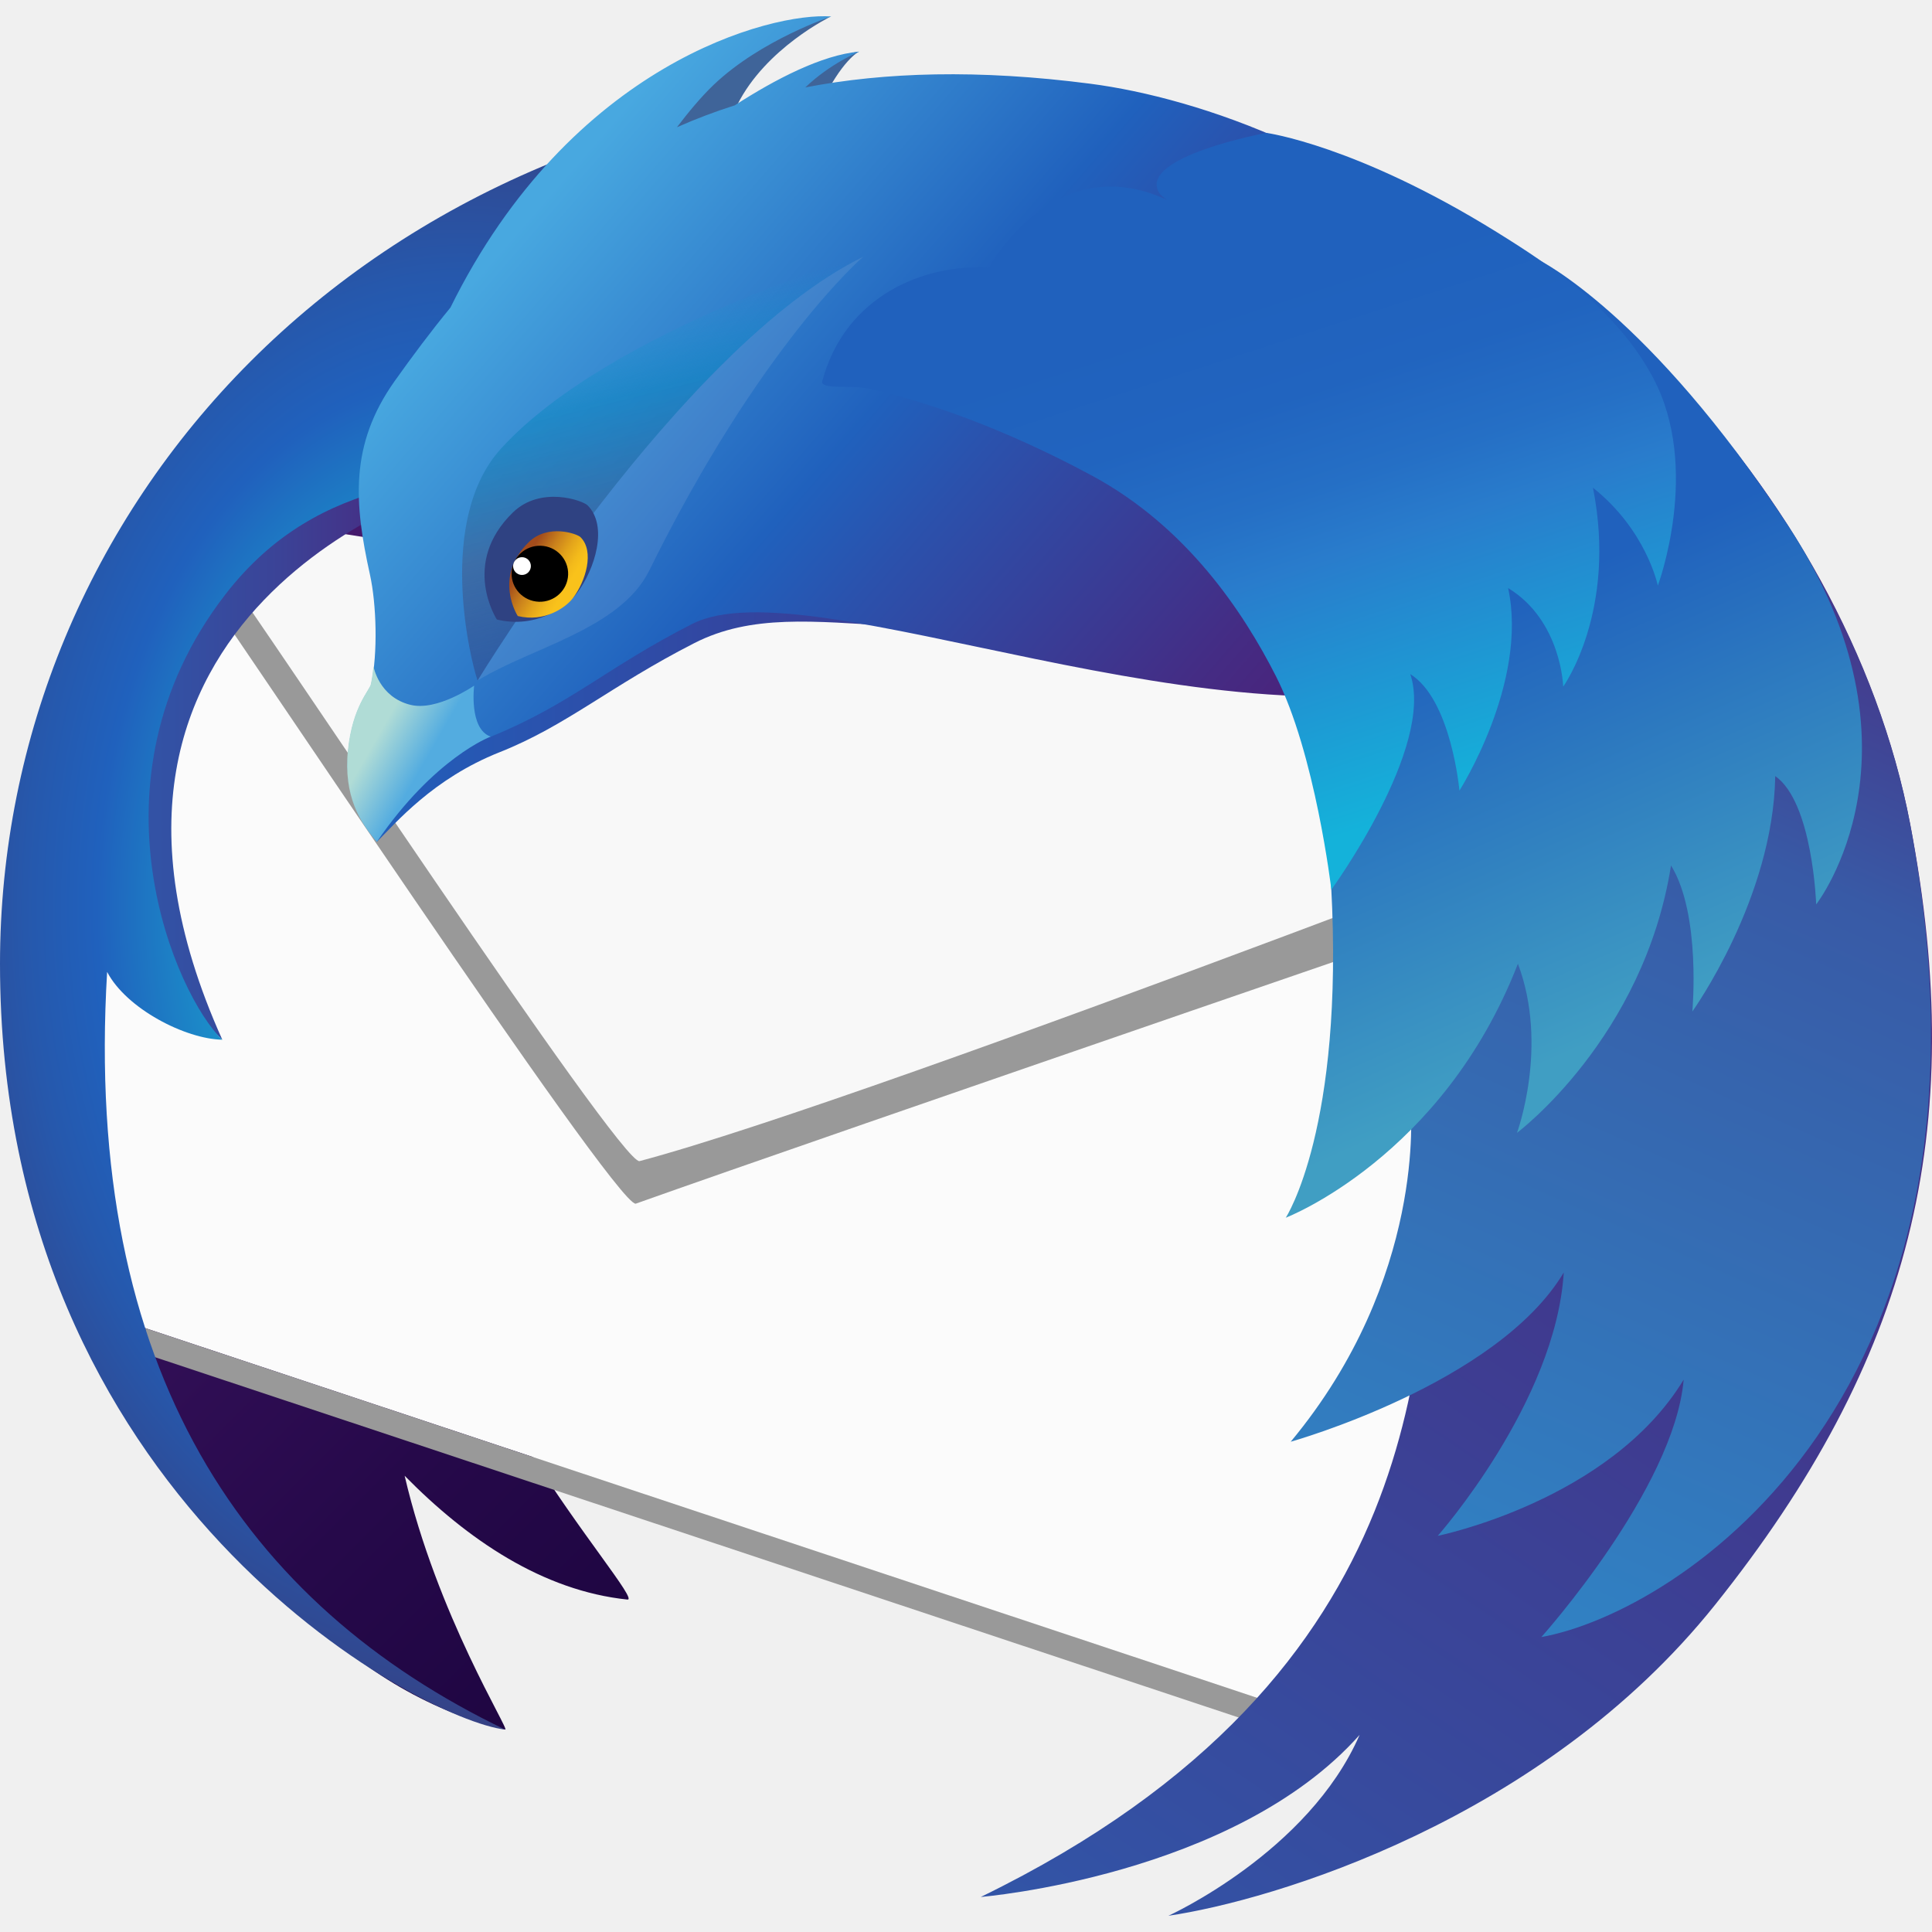
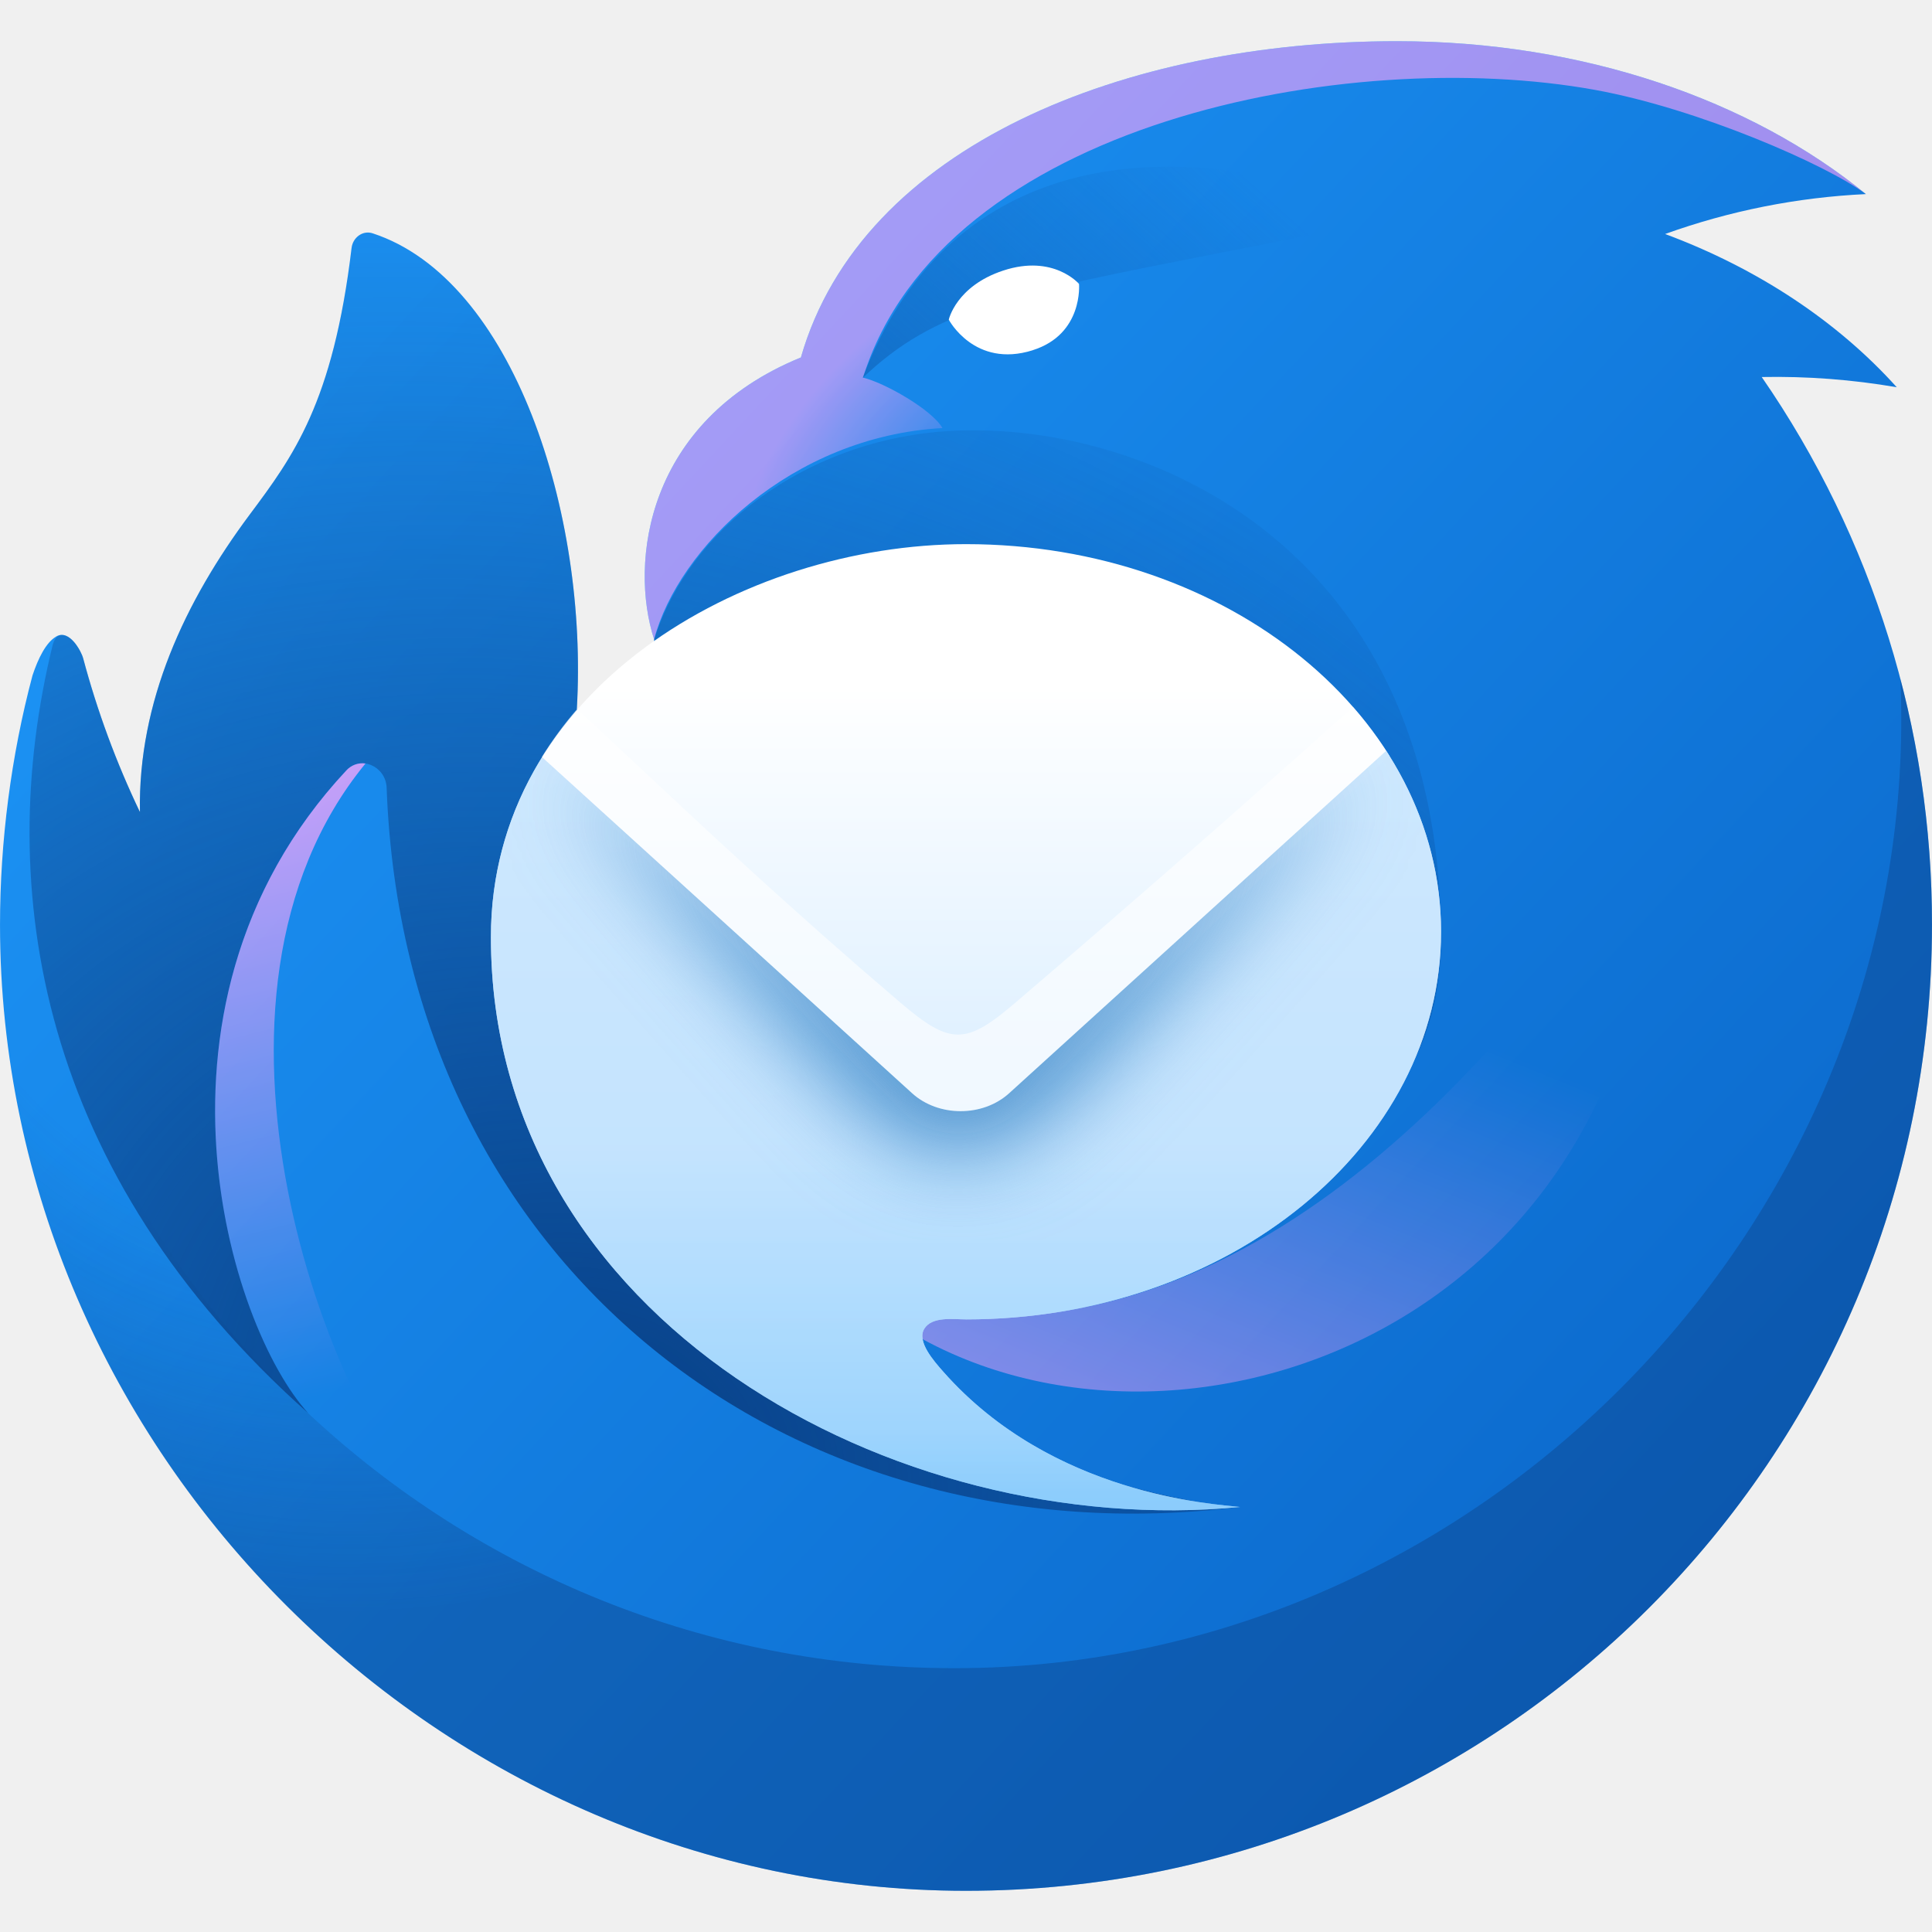
- <svg xmlns="http://www.w3.org/2000/svg" viewBox="0 0 48 48">
+ <svg xmlns="http://www.w3.org/2000/svg" fill="none" viewBox="0 0 48 48">
+   <mask id="thunderbird_svg__i" width="346" height="277" x="339" y="448" maskUnits="userSpaceOnUse">
+     <path fill="#fff" d="M684.13 514.52c0 77.57-77.07 140.45-172.13 140.45-4.59 0-12.3-1.18-15.11 3.4-2.81 4.56 3.38 11.6 6.95 15.63 37.16 42.04 91.07 47.33 105.22 48.72l2.23.22c-124.88 12.08-271.38-67.7-271.42-206.37a121.971 121.971 0 0 1 18.53-65.32l134.08 121.78c9.54 8.66 25.61 8.66 35.15 0l136.62-124.09c12.7 19.58 19.88 41.9 19.88 65.58z" />
+   </mask>
+   <path fill="url(#thunderbird_svg__a)" d="M452.1 306.5h.06c22.04-77.05 118.08-114.66 215.95-114.66 67.63 0 128.34 21.41 169.96 55.4a249.751 249.751 0 0 0-72.76 14.46c33.63 12.5 62.52 31.73 83.93 55.52a258.65 258.65 0 0 0-48.92-3.7A348.37 348.37 0 0 1 862 512c0 193.3-156.7 350-350 350-190.32 0-350-159.35-350-350 0-30.11 4-61.2 11.77-90.36 2.04-6.12 4.88-11.99 8.65-14.14 4.72-2.69 9.02 5.33 9.71 7.94a320.632 320.632 0 0 0 20.57 55.72c-.75-39.96 16.32-76.36 39.8-107.84 15.66-20.99 30.18-40.44 36.88-96.57.45-3.77 4.02-6.48 7.63-5.3 50.96 16.68 78.2 101.54 73.97 172.5 28.15 4.03 28.02-25.38 28.02-25.38-9-27.66-3-79.07 53-102.07z" transform="translate(-11.108 -12.131)scale(.06857)" />
+   <path fill="url(#thunderbird_svg__b)" d="M850.55 422.87c8.51 192.5-149.74 358.47-342.71 358.47-180.65 0-328.68-139.63-342.07-316.85a369.387 369.387 0 0 0-3.76 50.1C163.38 704.21 322.67 862 512.01 862c193.3 0 350-156.7 350-350 0-30.8-3.99-60.67-11.46-89.13z" opacity=".9" transform="translate(-11.108 -12.131)scale(.06857)" />
+   <path fill="url(#thunderbird_svg__c)" d="M503.47 332.01c-3.77-6.67-21.18-16.54-28.79-18.26C503.48 221.5 650.2 193.18 740 209.5c37.37 6.8 83.91 27.16 98.07 37.74-41.62-33.99-102.34-55.4-169.96-55.4-97.87 0-193.91 37.61-215.95 114.66H452c-56 23-62 74.43-53 102.08 8.64-32.99 49.75-73.53 104.47-76.57z" style="mix-blend-mode:screen" transform="translate(-11.108 -12.131)scale(.06857)" />
+   <path fill="url(#thunderbird_svg__d)" d="M605.18 268.3c-78.62 15.47-104.31 20.53-130.62 45.54 29.55-78.23 104.98-94.09 194.86-58.43a6384.156 6384.156 0 0 1-64.24 12.9z" transform="translate(-11.108 -12.131)scale(.06857)" />
+   <path fill="url(#thunderbird_svg__e)" d="M181 410.93c-21.48 87.94-4.88 191.3 92.7 278.04-29.05-31.77-64.52-149.07 13.75-232.87 5.27-5.65 14.34-1.5 14.63 6.22 6.45 174.16 146.98 280.53 309 260.64-50.2-2.82-216.22-60.97-92.72-83.97 64.55-12.03 165.76-30.88 165.76-121.7 0-147.22-113.83-190.26-182.86-183.86-47.24 4.38-89.29 34.36-102.23 75.13 4.97 16.07-14.84 27.32-28.05 25.43 4.24-70.95-23-155.86-73.97-172.54-3.6-1.18-7.18 1.53-7.63 5.3-6.7 56.13-21.22 75.58-36.87 96.57-23.49 31.49-40.56 67.88-39.81 107.84a320.632 320.632 0 0 1-20.57-55.72c-.57-2.16-3.7-8.19-7.48-8.47-2.05-.15-3.14 1.85-3.65 3.96z" transform="translate(-11.108 -12.131)scale(.06857)" />
+   <path fill="url(#thunderbird_svg__f)" d="M474.99 647.9c95.04 77.17 286.17 19.31 286.17-168.32C684 596.54 585.72 677.22 475 647.9z" style="mix-blend-mode:screen" transform="translate(-11.108 -12.131)scale(.06857)" />
+   <path fill="url(#thunderbird_svg__g)" d="M287.45 456.1a7.906 7.906 0 0 1 6.98-2.56c-70.06 85.45-13.55 235.52 25.23 272.39 2.17 6.14-36.79-25.79-42.16-33.26-29.5-25.03-71.78-149.06 9.95-236.57z" style="mix-blend-mode:screen" transform="translate(-11.108 -12.131)scale(.06857)" />
+   <path fill="url(#thunderbird_svg__h)" d="M512 654.97c95.06 0 172.13-62.88 172.13-140.45S607.06 374.07 512 374.07c-81.1 0-172.17 52.76-172.13 142.5.04 138.67 146.54 218.45 271.42 206.37-9.38-1.09-67.9-4.2-107.45-48.94-3.57-4.03-9.76-11.07-6.95-15.64 2.8-4.57 10.52-3.4 15.1-3.4z" transform="translate(-11.108 -12.131)scale(.06857)" />
+   <path fill="#fff" d="M34.517 18.773 25.19 27.7c-.828.588-1.709.63-2.578.097l-9.15-8.99c.261-.42.555-.819.878-1.192l.96.898c2.403 2.252 4.345 4.07 7.083 6.408 1.236 1.054 1.62 1.034 2.832 0a457.74 457.74 0 0 0 8.401-7.357c.332.379.634.784.901 1.21z" opacity=".6" />
+   <g mask="url(#thunderbird_svg__i)" transform="translate(-11.108 -12.131)scale(.06857)">
+     <path fill="url(#thunderbird_svg__j)" d="M300 352.53h435.07V747H300z" opacity=".7" />
+     <g filter="url(#thunderbird_svg__k)">
+       <path fill="#458fcd" fill-rule="evenodd" d="M472.04 573.85c-25.35-26.38-101.27-114.03-101.27-114.03l5.87.26 118.86 88.77c8.9 6.47 21.6 6.4 30.42-.15l116.55-88.5 6.18-.49s-73.44 85.57-101.57 113.76-49.69 26.76-75.04.38z" clip-rule="evenodd" />
+     </g>
+   </g>
+   <path fill="#fff" d="M25.656 8.701c1.263-.397 1.152-1.647 1.152-1.647s-.632-.744-1.883-.332c-1.171.386-1.353 1.22-1.353 1.22s.64 1.214 2.084.76z" />
  <defs>
-     <linearGradient id="mozillathunderbird_svg__c" x1="199.53" x2="39.679" y1="201.91" y2="42.053" gradientUnits="userSpaceOnUse">
-       <stop offset="0" stop-color="#130036" />
-       <stop offset=".23" stop-color="#18023b" />
-       <stop offset=".512" stop-color="#26094a" />
-       <stop offset=".821" stop-color="#3d1563" />
-       <stop offset="1" stop-color="#4e1d75" />
+     <linearGradient id="thunderbird_svg__a" x1="283.48" x2="776.88" y1="307.2" y2="767.42" gradientUnits="userSpaceOnUse">
+       <stop offset="0" stop-color="#1B91F3" />
+       <stop offset="1" stop-color="#0B68CB" />
    </linearGradient>
-     <linearGradient id="mozillathunderbird_svg__d" x1="10.243" x2="57.704" y1="95.311" y2="95.311" gradientUnits="userSpaceOnUse">
-       <stop offset="0" stop-color="#3156a8" />
-       <stop offset=".247" stop-color="#3351a4" />
-       <stop offset=".536" stop-color="#3b4397" />
-       <stop offset=".845" stop-color="#472c82" />
-       <stop offset="1" stop-color="#4e1d75" />
+     <linearGradient id="thunderbird_svg__d" x1="420.77" x2="598.31" y1="425.01" y2="227.37" gradientUnits="userSpaceOnUse">
+       <stop offset="0" stop-color="#0F5DB0" />
+       <stop offset="1" stop-color="#0F5DB0" stop-opacity="0" />
    </linearGradient>
-     <linearGradient id="mozillathunderbird_svg__f" x1="44.539" x2="191.52" y1="57.897" y2="57.897" gradientUnits="userSpaceOnUse">
-       <stop offset="0" stop-color="#2061bd" />
-       <stop offset=".185" stop-color="#2b51ac" />
-       <stop offset=".683" stop-color="#442c84" />
-       <stop offset=".941" stop-color="#4e1d75" />
+     <linearGradient id="thunderbird_svg__f" x1="731.92" x2="649.37" y1="568.11" y2="770.8" gradientUnits="userSpaceOnUse">
+       <stop offset="0" stop-color="#E247C4" stop-opacity="0" />
+       <stop offset="1" stop-color="#E247C4" stop-opacity=".64" />
    </linearGradient>
-     <linearGradient id="mozillathunderbird_svg__g" x1="66.174" x2="167.26" y1="23.206" y2="111.08" gradientUnits="userSpaceOnUse">
-       <stop offset=".02" stop-color="#48a8e0" />
-       <stop offset=".388" stop-color="#2061bd" />
-       <stop offset=".497" stop-color="#2b51ac" />
-       <stop offset=".789" stop-color="#442c84" />
-       <stop offset=".941" stop-color="#4e1d75" />
+     <linearGradient id="thunderbird_svg__g" x1="220.01" x2="292.74" y1="386.34" y2="679.06" gradientUnits="userSpaceOnUse">
+       <stop offset=".1" stop-color="#EF3ACC" />
+       <stop offset="1" stop-color="#EF3ACC" stop-opacity="0" />
    </linearGradient>
-     <linearGradient id="mozillathunderbird_svg__h" x1="19.676" x2="217.84" y1="337.41" y2="43.631" gradientUnits="userSpaceOnUse">
-       <stop offset=".379" stop-color="#3156a8" />
-       <stop offset="1" stop-color="#4e1d75" />
+     <linearGradient id="thunderbird_svg__h" x1="512" x2="512" y1="425.5" y2="721.5" gradientUnits="userSpaceOnUse">
+       <stop offset="0" stop-color="#fff" />
+       <stop offset=".91" stop-color="#BEE1FE" />
+       <stop offset="1" stop-color="#96CEFD" />
    </linearGradient>
-     <linearGradient id="mozillathunderbird_svg__i" x1="96.745" x2="206.32" y1="278.65" y2="32.542" gradientUnits="userSpaceOnUse">
-       <stop offset="0" stop-color="#29abe2" />
-       <stop offset=".773" stop-color="#385aa6" />
-       <stop offset=".858" stop-color="#414293" />
-       <stop offset="1" stop-color="#4e1d75" />
+     <linearGradient id="thunderbird_svg__j" x1="517.54" x2="517.54" y1="593" y2="717" gradientUnits="userSpaceOnUse">
+       <stop offset="0" stop-color="#BCE0FD" />
+       <stop offset="1" stop-color="#88CCFC" />
    </linearGradient>
-     <linearGradient id="mozillathunderbird_svg__j" x1="48.269" x2="54.241" y1="92.034" y2="95.468" gradientUnits="userSpaceOnUse">
-       <stop offset="0" stop-color="#b0dcd6" />
-       <stop offset="1" stop-color="#53ace0" />
-     </linearGradient>
-     <linearGradient id="mozillathunderbird_svg__l" x1="176.21" x2="164.24" y1="23.085" y2="20.555" gradientUnits="userSpaceOnUse">
-       <stop offset="0" stop-color="#3092b9" />
-       <stop offset=".22" stop-color="#258db6" />
-       <stop offset=".656" stop-color="#1685b1" />
-       <stop offset="1" stop-color="#1082af" />
-     </linearGradient>
-     <linearGradient id="mozillathunderbird_svg__m" x1="80.784" x2="90.637" y1="38.025" y2="77.544" gradientUnits="userSpaceOnUse">
-       <stop offset=".007" stop-color="#1398d1" stop-opacity="0" />
-       <stop offset=".248" stop-color="#1187c2" stop-opacity=".62" />
-       <stop offset=".642" stop-color="#3f6499" stop-opacity=".71" />
-       <stop offset="1" stop-color="#2f4282" stop-opacity=".5" />
-     </linearGradient>
-     <linearGradient id="mozillathunderbird_svg__n" x1="48.738" x2="43.199" y1="14.373" y2="11.303" gradientTransform="rotate(1.985 -1624.1 732.52)" gradientUnits="userSpaceOnUse">
-       <stop offset="0" stop-color="#f9c21b" />
-       <stop offset=".148" stop-color="#f3ba1b" />
-       <stop offset=".379" stop-color="#e3a41b" />
-       <stop offset=".663" stop-color="#c9801c" />
-       <stop offset=".988" stop-color="#a44e1c" />
-       <stop offset="1" stop-color="#a34c1c" />
-     </linearGradient>
-     <linearGradient id="mozillathunderbird_svg__o" x1="206.21" x2="169.43" y1="130.14" y2="47.526" gradientUnits="userSpaceOnUse">
-       <stop offset="0" stop-color="#409ec3" />
-       <stop offset=".62" stop-color="#2061bd" />
-     </linearGradient>
-     <linearGradient id="mozillathunderbird_svg__p" x1="176.76" x2="150.41" y1="103.06" y2="21.954" gradientUnits="userSpaceOnUse">
-       <stop offset="0" stop-color="#14b2da" />
-       <stop offset=".403" stop-color="#297ccc" />
-       <stop offset=".508" stop-color="#256fc5" />
-       <stop offset=".649" stop-color="#2164bf" />
-       <stop offset=".816" stop-color="#2061bd" />
-       <stop offset=".984" stop-color="#2061bd" />
-     </linearGradient>
-     <radialGradient id="mozillathunderbird_svg__e" cx="59.073" cy="113.92" r="85.247" gradientTransform="matrix(1 0 0 1.45 0 -51.265)" gradientUnits="userSpaceOnUse">
-       <stop offset=".165" stop-color="#14cdda" />
-       <stop offset=".548" stop-color="#2061bd" />
-       <stop offset=".655" stop-color="#2658ac" />
-       <stop offset=".864" stop-color="#373f81" />
-       <stop offset="1" stop-color="#432d62" />
+     <radialGradient id="thunderbird_svg__b" cx="0" cy="0" r="1" gradientTransform="matrix(117.93 271.45 -260.04 112.97 282.57 465.55)" gradientUnits="userSpaceOnUse">
+       <stop offset=".53" stop-color="#0B4186" stop-opacity="0" />
+       <stop offset="1" stop-color="#0B4186" stop-opacity=".45" />
    </radialGradient>
-     <filter id="mozillathunderbird_svg__a" width="14.927" height="6.629" x="162.68" y="18.355" filterUnits="userSpaceOnUse">
-       <feColorMatrix values="1 0 0 0 0 0 1 0 0 0 0 0 1 0 0 0 0 0 1 0" />
+     <radialGradient id="thunderbird_svg__c" cx="0" cy="0" r="1" gradientTransform="matrix(-38.95 -49.86 82.507 -64.454 521 344)" gradientUnits="userSpaceOnUse">
+       <stop offset="0" stop-color="#EF3ACC" stop-opacity="0" />
+       <stop offset="1" stop-color="#EF3ACC" stop-opacity=".64" />
+     </radialGradient>
+     <radialGradient id="thunderbird_svg__e" cx="0" cy="0" r="1" gradientTransform="matrix(200.5 -415.91 513.77 247.68 380 702.7)" gradientUnits="userSpaceOnUse">
+       <stop offset=".02" stop-color="#094188" />
+       <stop offset=".97" stop-color="#0B4186" stop-opacity="0" />
+     </radialGradient>
+     <filter id="thunderbird_svg__k" width="341.88" height="198.42" x="338.77" y="427.71" color-interpolation-filters="sRGB" filterUnits="userSpaceOnUse">
+       <feFlood flood-opacity="0" result="BackgroundImageFix" />
+       <feBlend in="SourceGraphic" in2="BackgroundImageFix" result="shape" />
+       <feGaussianBlur result="effect1_foregroundBlur_1_4" stdDeviation="16" />
    </filter>
-     <mask id="mozillathunderbird_svg__k" width="14.927" height="6.629" x="162.68" y="18.355" maskUnits="userSpaceOnUse">
-       <g class="mozillathunderbird_svg__st13" filter="url(#mozillathunderbird_svg__a)">
-         <radialGradient id="mozillathunderbird_svg__b" cx="154.38" cy="67.998" r="51.967" gradientUnits="userSpaceOnUse">
-           <stop offset=".868" stop-color="#fff" />
-           <stop offset="1" />
-         </radialGradient>
-         <path fill="url(#mozillathunderbird_svg__b)" d="M91.295-7.218H191.31v93.339H91.295z" class="mozillathunderbird_svg__st14" />
-       </g>
-     </mask>
  </defs>
-   <g transform="translate(0 .403) scale(.19436)">
-     <path fill="url(#mozillathunderbird_svg__c)" d="M188.89 35.492c-14.501-9.472-33.046-12.538-43.281-13.609-10.954-1.145-20.468-.943-28.836.285-.709-.009-1.414-.037-2.127-.037-.544 0-1.08.023-1.627.029.225-.275.381-.445.381-.445s-.44.069-1.304.46c-2.717.044-5.421.138-8.085.32 3.711-4.068 6.751-6.2 6.751-6.2s-3.608.528-10.192 6.496c-3.132.288-6.221.67-9.258 1.145 6.918-9.362 14.155-13.304 14.155-13.304S96.695 8.846 82.96 22.648a60.522 60.522 0 0 0-3.246 3.572c-40.031 9.687-68.681 35.538-68.681 65.919 0 5.958-1.829 12.511.143 19.054-.788 10.453.89 38.975.89 38.975s10.837 58.649 52.51 68.846c.662.158-8.707-14.62-12.851-32.442 8.069 8.208 17.685 14.699 28.478 15.824 1.325.137-6.165-8.64-12.725-19.234l94.698 31.906c49.529-21.274 43.763-19.357 54.397-30.875 23.428-25.36 26.708-39.75 20.806-82.235-3.993-28.679-25.16-57.083-48.489-66.466z" class="mozillathunderbird_svg__st1" />
-     <path fill="#fbfbfb" d="M201.94 95.591 22.69 62.276 8.549 142.68l7.841 24.294 156.52 52.041z" class="mozillathunderbird_svg__st2" />
-     <path fill="#999" d="M23.128 65.01c.785 1.689.554 2.089.065 2.089-.22 0-.492-.081-.747-.161-.255-.081-.494-.161-.648-.161-.433 0-.189.639 2.263 3.72 3.468 4.406 54.399 81.293 57.182 81.293a.125.125 0 0 0 .04-.006c23.71-8.448 124.54-43.058 124.54-43.058l-10.316-15.029L23.127 65.01" class="mozillathunderbird_svg__st3" />
-     <path fill="#f8f8f8" d="M24.607 63.121s.76 3.932 4.281 8.284c3.5 4.392 50.51 75.571 52.869 74.944 30.795-8.176 142.52-51.674 142.52-51.674z" class="mozillathunderbird_svg__st4" />
-     <path fill="#999" d="m18.568 167.7.526 3.475 149.88 49.834-1.655-3.851z" class="mozillathunderbird_svg__st3" />
-     <path fill="url(#mozillathunderbird_svg__d)" d="M57.704 59.795s-54.122 15.85-29.288 71.033c0 0-11.387-10.426-18.167-23.757-.305-.597 11.301-41.829 11.301-41.829z" class="mozillathunderbird_svg__st5" />
-     <path fill="url(#mozillathunderbird_svg__e)" d="M28.416 130.83c-4.707-.081-12.269-3.964-14.722-8.665-3.066 51.098 17.782 80.939 50.88 96.853C53.759 217.778 0 189.409 0 121.142 0 63.095 46.06 11.212 118.14 8.832c.442 3.254-35.736 11.414-36.893 15.251-1.796 5.972-5.924 12.473-9.406 17.684-4.718 7.061 6.557 13.099-1.729 15.001-12.468 2.861-29.098 1.277-41.361 17.219-18.434 23.965-6.133 51.379-.337 56.842z" class="mozillathunderbird_svg__st6" />
-     <path fill="url(#mozillathunderbird_svg__f)" d="M137.05 10.699C90.368 7.117 66.343 25.796 50.92 47.516c-5.617 7.906-5.002 15.166-3.068 23.937.831 3.744 1.671 5.538.659 9.355-.558 2.106-.465 4.072-1.158 5.314-.959 1.717-2.18 3.594-2.589 6.677-1.022 7.699 1.703 10.151 3.406 12.741 2.426-2.409 7.165-8.079 15.71-11.466s14.167-8.477 24.876-13.941c14.632-7.463 31.782 3.859 64.3-6.796 10.006-3.279 33.002-37.344 38.461-38.652-15.203-16.812-41.067-22.959-54.467-23.986z" class="mozillathunderbird_svg__st7" />
-     <path fill="#3f6499" d="M106.21.032s-8.335 4.026-11.965 11.301c8.381-4.225 13.246-6.533 15.546-6.808 0 0-2.203 1.067-4.935 6.87 4.83-1.547 6.493-2.522 7.819-2.537 0 0-.385.61-.737 6.402-7.417-2.404-21.693.397-29.287 5.153C80.075 6.678 106.21.032 106.21.032z" class="mozillathunderbird_svg__st8" />
-     <path fill="url(#mozillathunderbird_svg__g)" d="M139.38 8.63c-14.309-1.854-26.27-1.489-36.439.47 3.198-3.065 6.898-4.575 6.898-4.575-4.795.424-10.781 3.554-15.917 6.868a71.737 71.737 0 0 0-7.39 2.799c1.43-1.885 3.094-3.899 4.72-5.445C97.291 3.004 106.258.032 106.258.032 98.604-.53 72.99 6.027 57.577 37.245c-2.526 3.077-4.883 6.235-7.129 9.398-5.798 8.164-5.162 15.658-3.162 24.715.852 3.867 1.009 10.04.168 14.029-.168.799-2.363 2.863-2.926 8.428-.602 5.905 1.505 8.804 3.582 11.203 7.38-10.792 14.661-12.931 14.661-12.931 10.33-4.232 14.63-8.752 25.688-14.393 15.108-7.709 67.939 17.45 101.51 6.448 10.332-3.384-3.977-47.359 1.663-48.709-15.699-17.36-38.494-25.02-52.254-26.803z" class="mozillathunderbird_svg__st9" />
-     <path fill="url(#mozillathunderbird_svg__h)" d="M244.18 103.29c-8.276-43.237-48.096-82.572-80.117-84.752-14.211-.968-9.847 6.319-18.739 9.094-38.32 11.959-38.906 18.941-38.906 18.941 81.252 3.819 82.484 84.064 60.724 104.37 6.123-1.428 12.762-8.914 18.859-20.666-.732 4.931-1.36 10.98-2.274 17.729-2.788 20.595.823 63.614-58.356 92.405 0 0 32.372-2.646 48.425-20.717-6.528 15.012-24.441 23.121-24.441 23.121 13.182-1.928 47.81-12.146 69.868-39.732 24.966-31.225 32.474-60.519 24.957-99.789z" class="mozillathunderbird_svg__st10" />
-     <path fill="url(#mozillathunderbird_svg__i)" d="M164.99 182.22s26.396-7.38 34.903-21.633c-1.032 16.619-16.107 33.662-16.107 33.662s22.038-4.46 31.436-19.968c-1.224 13.994-18.191 32.907-18.191 32.907 17.346-3.113 60.93-30.645 47.143-103.9-8.142-43.262-48.096-82.572-80.117-84.752-14.211-.968-9.847 6.319-18.739 9.094-38.32 11.959-38.906 18.941-38.906 18.941 81.252 3.819 102.84 46.344 60.724 103.23 6.123-1.429 8.578-4.794 13.178-10.301-.002 0 2.084 21.78-15.324 42.72z" class="mozillathunderbird_svg__st11" />
-     <path fill="url(#mozillathunderbird_svg__j)" d="M60.609 85.567s-4.719 3.301-8.136 2.46c-4.045-.993-4.73-4.913-4.73-4.913-.089.803-.192 1.578-.341 2.273-.168.799-2.363 2.863-2.926 8.428-.602 5.905 1.615 9.325 3.692 11.724C55.549 94.747 62.72 92.087 62.72 92.087c-2.809-.982-2.111-6.52-2.111-6.52z" class="mozillathunderbird_svg__st12" />
-     <g class="mozillathunderbird_svg__st15" mask="url(#mozillathunderbird_svg__k)">
-       <g class="mozillathunderbird_svg__st16" opacity=".6">
-         <g class="mozillathunderbird_svg__st17" opacity=".2">
-           <path fill="url(#mozillathunderbird_svg__l)" d="M163.51 18.434c1.106-.287 5.621.204 8.584 1.533 2.964 1.329 8.073 3.679 3.986 4.701-4.088 1.022-6.438-.613-8.482-2.351s-6.847-3.168-4.088-3.883z" class="mozillathunderbird_svg__st18" />
-         </g>
-       </g>
-     </g>
-     <path fill="url(#mozillathunderbird_svg__m)" d="M61.051 84.921s25.888-42.662 49.292-54.175c2.173-1.093-32.405 9.191-46.32 24.55-8.271 9.129-3.891 27.002-2.972 29.625z" class="mozillathunderbird_svg__st19" />
-     <path fill="#f2f2f2" d="m61.051 84.921.075-.045c6.694-4.136 18.166-6.518 21.864-14.015 14.237-28.869 27.354-40.115 27.354-40.115-23.405 11.513-49.293 54.175-49.293 54.175z" class="mozillathunderbird_svg__st20" opacity=".1" />
-     <path fill="#2f4282" d="M63.512 77.118s-4.666-7.159 2.053-13.687c3.546-3.44 8.919-1.529 9.54-.91 2.644 2.622.982 8.156-1.398 11.288-1.345 1.764-5.259 4.51-10.195 3.309z" class="mozillathunderbird_svg__st21" />
-     <path fill="url(#mozillathunderbird_svg__n)" d="M66.187 76.674s-3.224-4.949 1.422-9.459c2.446-2.376 6.161-1.056 6.592-.63 1.826 1.812.676 5.637-.968 7.8-.929 1.223-3.635 3.119-7.046 2.289z" class="mozillathunderbird_svg__st22" />
-     <path d="M72.623 71.393c-.072 1.978-1.746 3.522-3.738 3.454-1.996-.069-3.558-1.726-3.487-3.704.071-1.977 1.744-3.521 3.741-3.453 1.992.069 3.553 1.727 3.484 3.703z" />
-     <circle cx="66.725" cy="70.287" r="1.136" fill="#fff" class="mozillathunderbird_svg__st24" />
-     <path fill="url(#mozillathunderbird_svg__o)" d="M228.5 65.01c-17.721-26.976-31.761-33.831-31.761-33.831s.645 19.65 10.484 29.128c1.124 1.083-11.774-8.432-11.774-8.432s-2.758 9.076 3.562 19.51c-1.836-2.439-3.051-3.363-3.051-3.363s-11.908 5.491-15.423 13.109c-1.815-3.426-3.176-5.444-3.176-5.444s-8.236 16.437-7.201 35.495c1.684 30.988-5.803 42.404-5.803 42.404s20.057-7.695 29.676-32.468c3.974 10.533-.121 21.619-.121 21.619s16.206-12.109 19.691-34.18c3.863 6.23 2.727 18.664 2.727 18.664s10.344-14.402 10.596-30.086c4.794 3.343 5.235 16.399 5.235 16.399s15.336-19.606-3.661-48.524z" class="mozillathunderbird_svg__st23" />
-     <path fill="url(#mozillathunderbird_svg__p)" d="M211.28 46.158c-4.631-8.63-12.803-14.13-19.986-18.582-17.909-11.105-29.427-12.665-29.427-12.665s-16.528 3.074-13.689 7.672c.146.236.487.535.968.877-14.498-6.678-22.722 8.677-22.722 8.677-8.284-.503-18.371 3.575-21.312 14.499-.305 1.134 3.711.496 5.777.945 12.079 2.626 23.45 8.32 28.675 11.134 12.154 6.548 19.365 17.451 23.528 25.629 5.037 9.894 7.094 27.304 7.094 27.304s13.253-18.205 10.086-27.552c5.249 3.26 6.285 14.891 6.285 14.891s8.835-13.838 6.223-25.891c6.815 4.153 7.042 12.601 7.042 12.601s6.939-9.631 3.803-25.427c6.858 5.453 8.293 12.517 8.293 12.517s5.606-14.993-.638-26.629z" class="mozillathunderbird_svg__st25" />
-   </g>
</svg>
